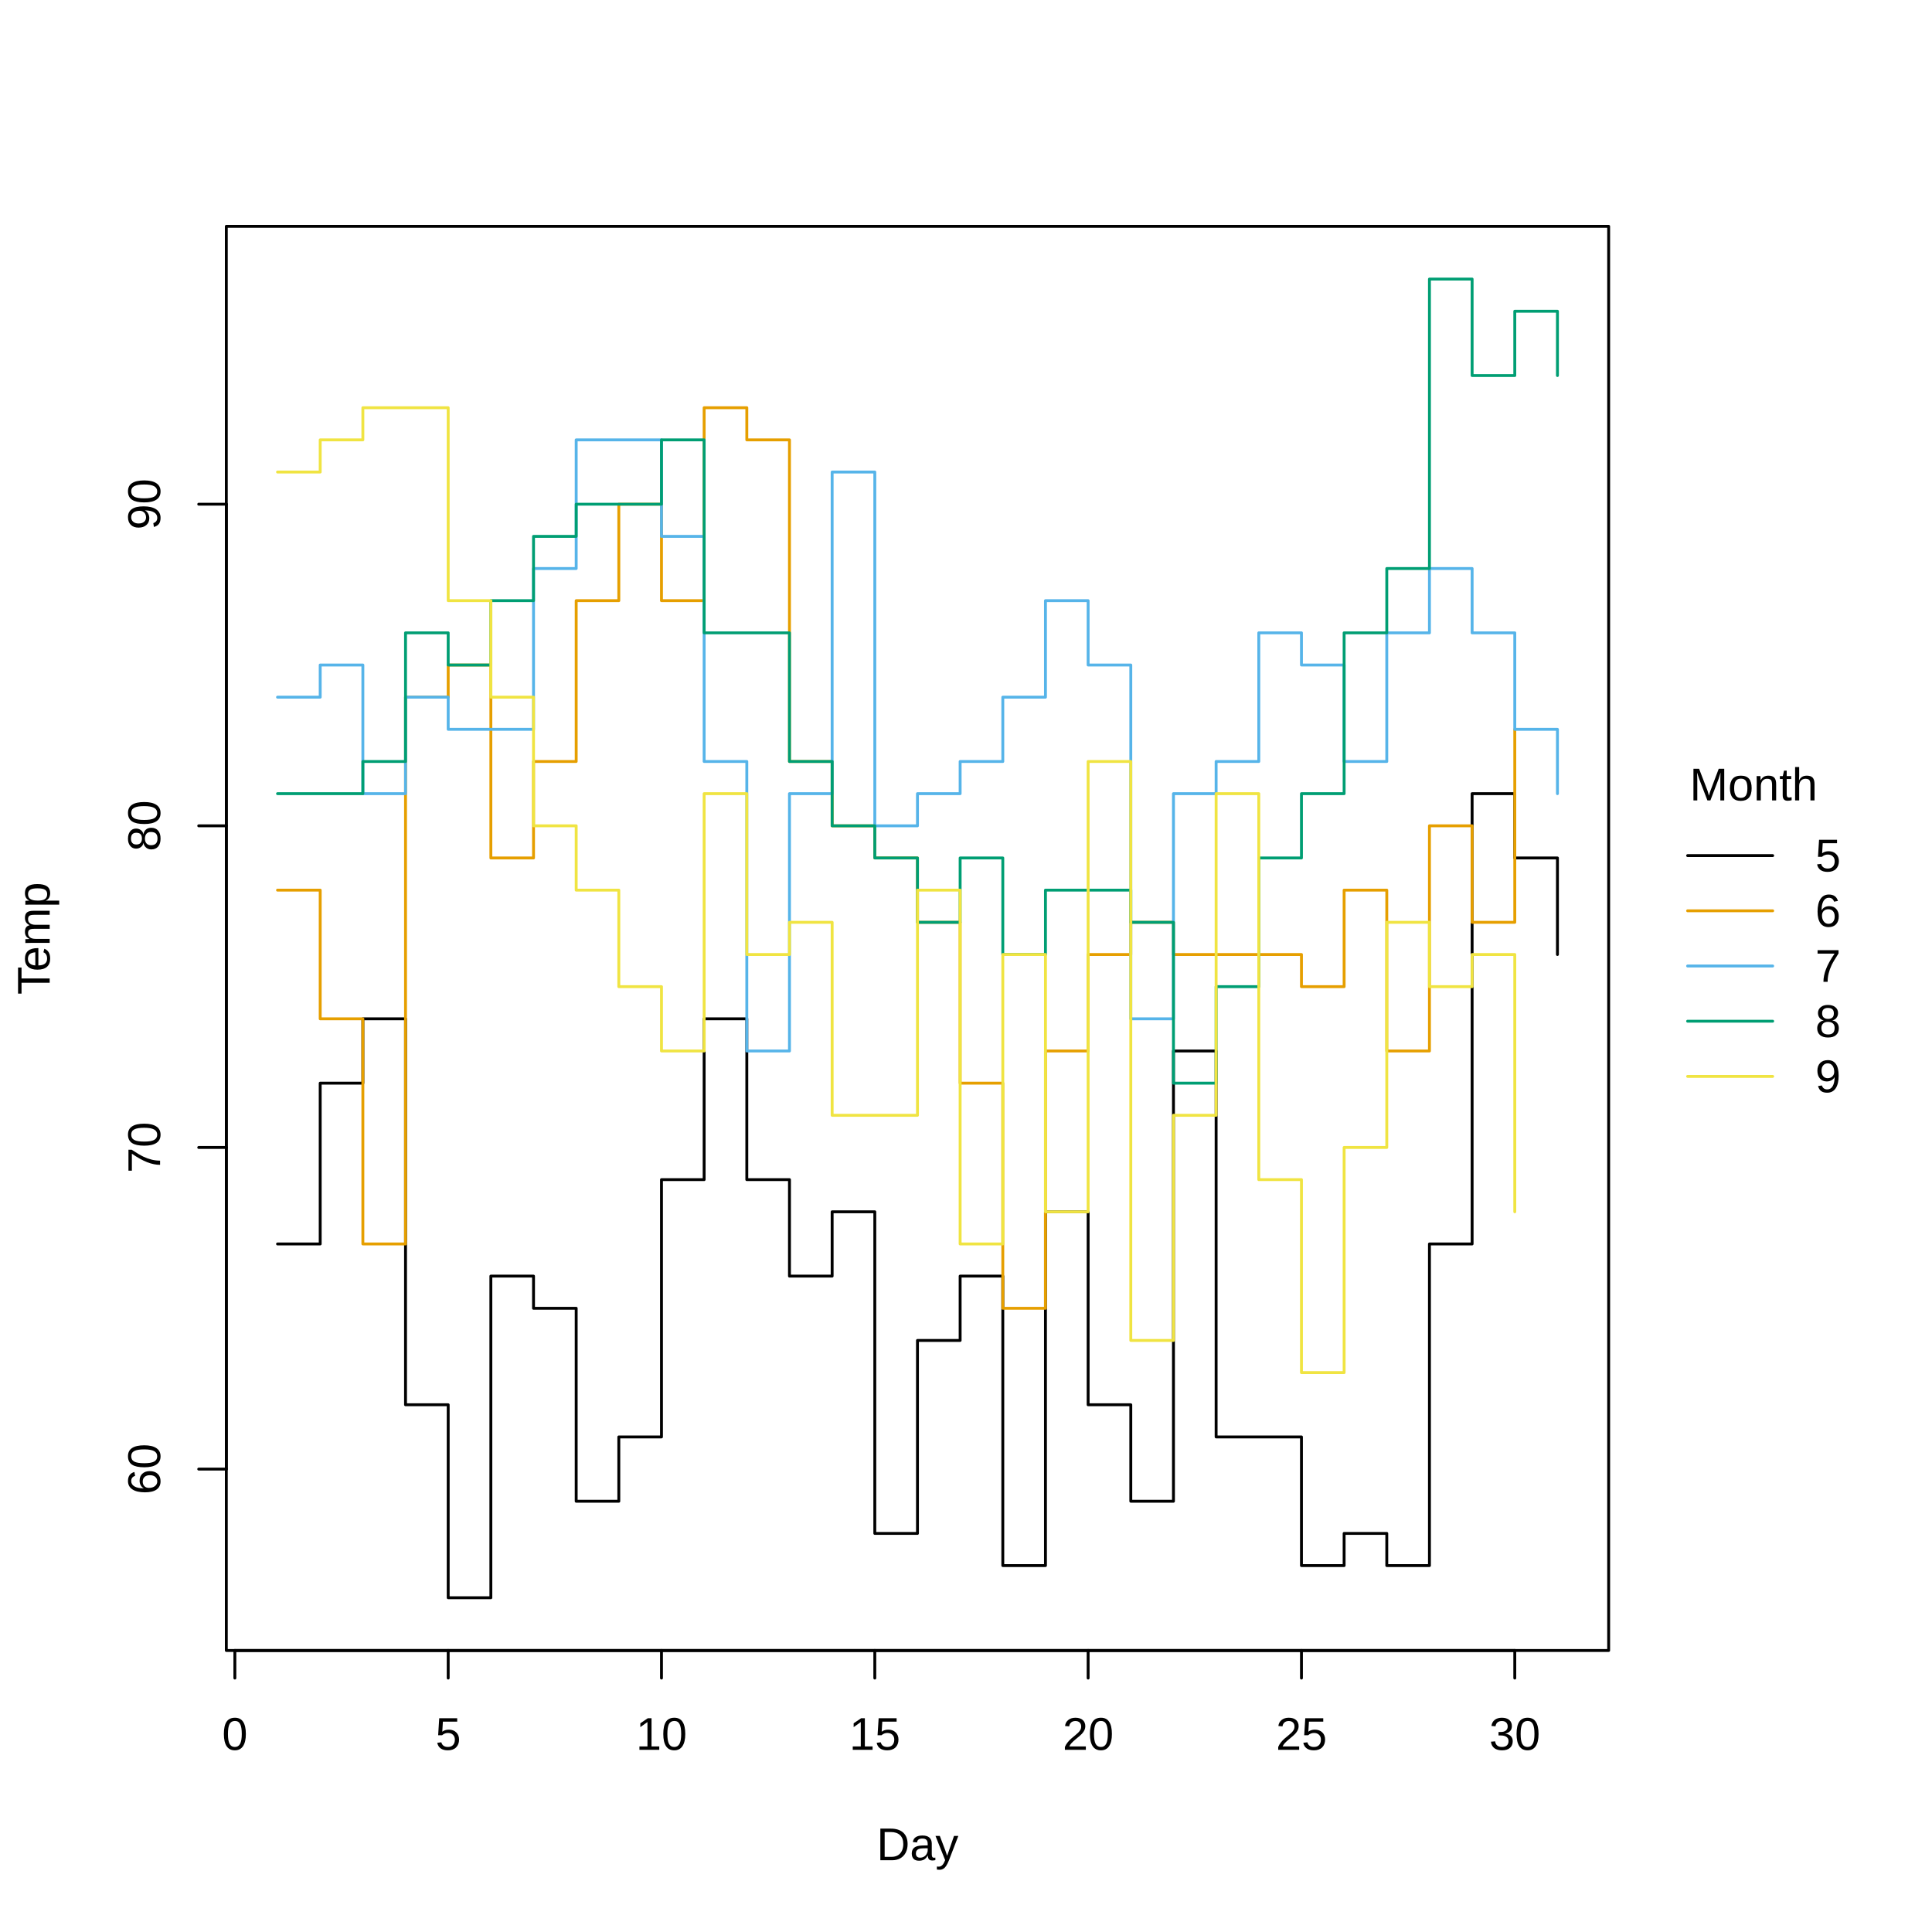
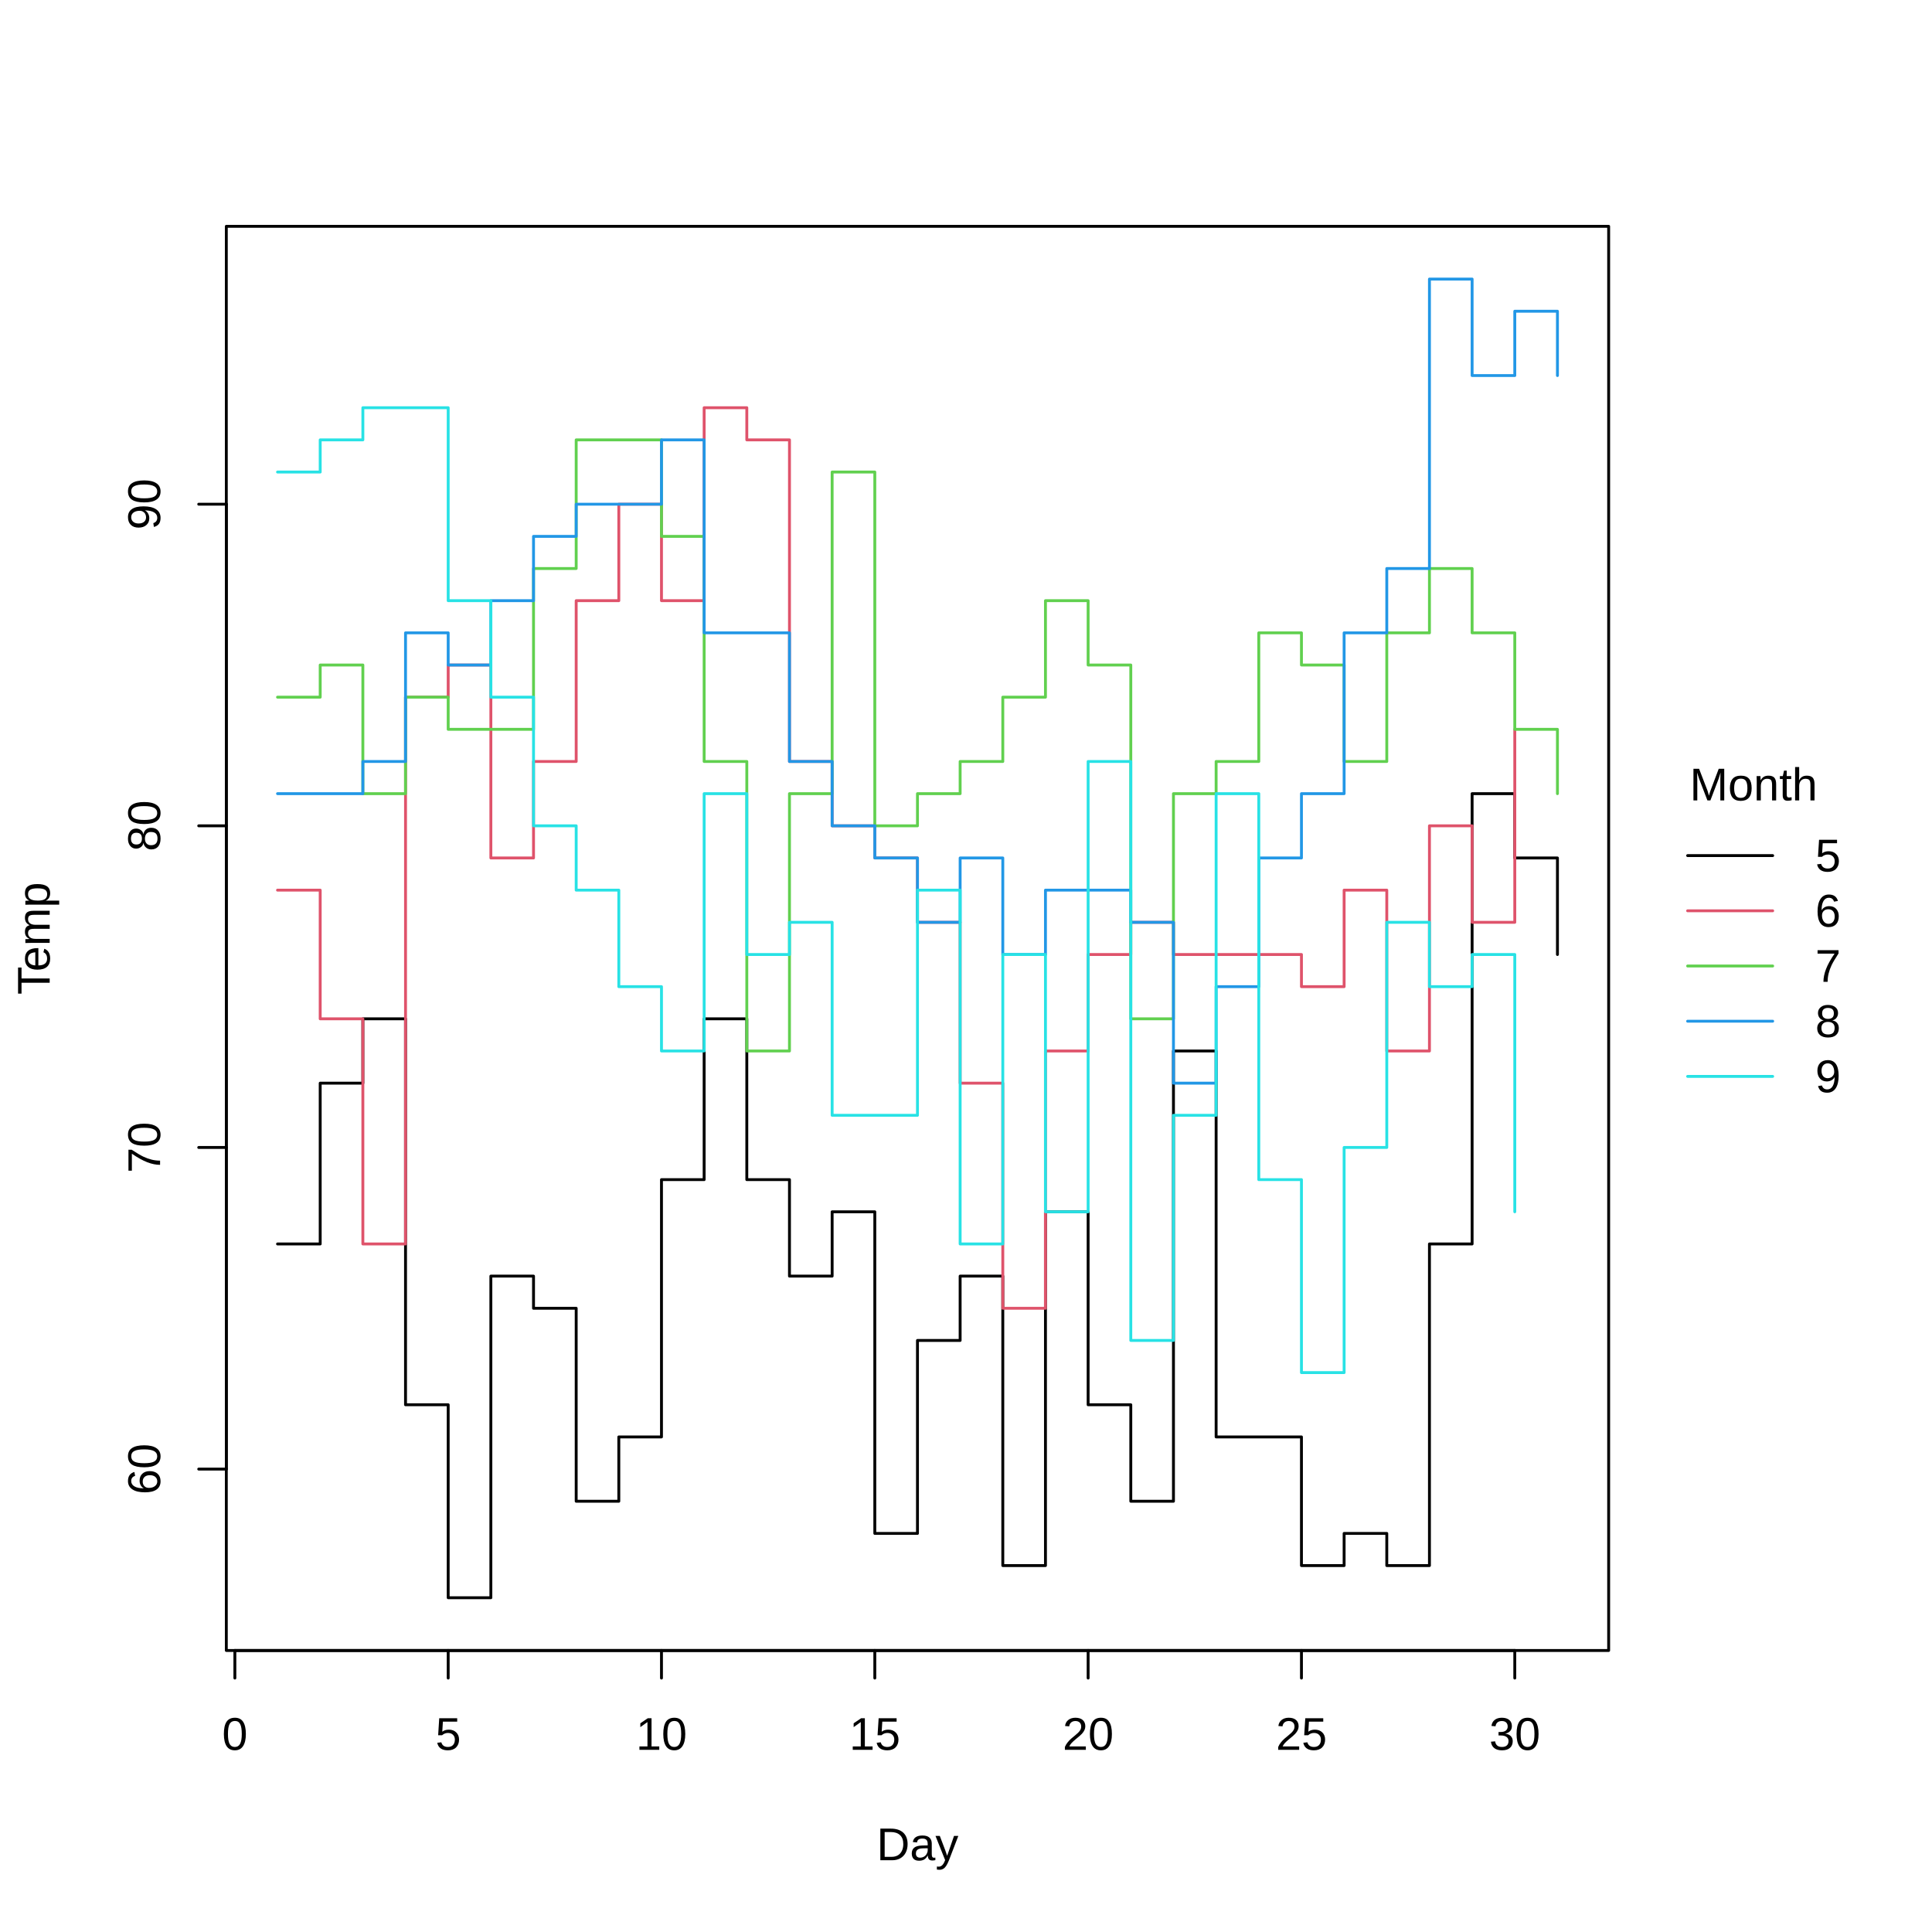
<svg xmlns="http://www.w3.org/2000/svg" class="svglite" width="504.00pt" height="504.00pt" viewBox="0 0 504.00 504.00">
  <defs>
    <style type="text/css">
    .svglite line, .svglite polyline, .svglite polygon, .svglite path, .svglite rect, .svglite circle {
      fill: none;
      stroke: #000000;
      stroke-linecap: round;
      stroke-linejoin: round;
      stroke-miterlimit: 10.00;
    }
    .svglite text {
      white-space: pre;
    }
  </style>
  </defs>
  <rect width="100%" height="100%" style="stroke: none; fill: #FFFFFF;" />
  <defs>
    <clipPath id="cpMC4wMHw1MDQuMDB8MC4wMHw1MDQuMDA=">
      <rect x="0.00" y="0.00" width="504.00" height="504.00" />
    </clipPath>
  </defs>
  <g clip-path="url(#cpMC4wMHw1MDQuMDB8MC4wMHw1MDQuMDA=)">
    <line x1="440.25" y1="223.20" x2="462.44" y2="223.20" style="stroke-width: 0.75;" />
-     <line x1="440.25" y1="237.60" x2="462.44" y2="237.60" style="stroke-width: 0.75; stroke: #E69F00;" />
-     <line x1="440.25" y1="252.00" x2="462.44" y2="252.00" style="stroke-width: 0.75; stroke: #56B4E9;" />
-     <line x1="440.25" y1="266.40" x2="462.44" y2="266.40" style="stroke-width: 0.75; stroke: #009E73;" />
-     <line x1="440.25" y1="280.80" x2="462.44" y2="280.80" style="stroke-width: 0.75; stroke: #F0E442;" />
+     <line x1="440.25" y1="237.60" x2="462.44" y2="237.60" style="stroke-width: 0.75; stroke: #DF536B;" />
+     <line x1="440.25" y1="252.00" x2="462.44" y2="252.00" style="stroke-width: 0.75; stroke: #61D04F;" />
+     <line x1="440.25" y1="266.40" x2="462.44" y2="266.40" style="stroke-width: 0.75; stroke: #2297E6;" />
+     <line x1="440.25" y1="280.80" x2="462.44" y2="280.80" style="stroke-width: 0.75; stroke: #28E2E5;" />
    <text x="457.46" y="208.80" text-anchor="middle" style="font-size: 12.00px; font-family: &quot;Liberation Sans&quot;;" textLength="33.36px" lengthAdjust="spacingAndGlyphs">Month</text>
    <text x="473.54" y="227.33" style="font-size: 12.00px; font-family: &quot;Liberation Sans&quot;;" textLength="6.67px" lengthAdjust="spacingAndGlyphs">5</text>
    <text x="473.54" y="241.73" style="font-size: 12.00px; font-family: &quot;Liberation Sans&quot;;" textLength="6.67px" lengthAdjust="spacingAndGlyphs">6</text>
    <text x="473.54" y="256.13" style="font-size: 12.00px; font-family: &quot;Liberation Sans&quot;;" textLength="6.67px" lengthAdjust="spacingAndGlyphs">7</text>
    <text x="473.54" y="270.53" style="font-size: 12.00px; font-family: &quot;Liberation Sans&quot;;" textLength="6.67px" lengthAdjust="spacingAndGlyphs">8</text>
    <text x="473.54" y="284.93" style="font-size: 12.00px; font-family: &quot;Liberation Sans&quot;;" textLength="6.67px" lengthAdjust="spacingAndGlyphs">9</text>
    <line x1="61.27" y1="430.56" x2="395.16" y2="430.56" style="stroke-width: 0.75;" />
    <line x1="61.27" y1="430.56" x2="61.27" y2="437.76" style="stroke-width: 0.75;" />
    <line x1="116.92" y1="430.56" x2="116.92" y2="437.76" style="stroke-width: 0.75;" />
    <line x1="172.56" y1="430.56" x2="172.56" y2="437.76" style="stroke-width: 0.75;" />
    <line x1="228.21" y1="430.56" x2="228.21" y2="437.76" style="stroke-width: 0.75;" />
    <line x1="283.86" y1="430.56" x2="283.86" y2="437.76" style="stroke-width: 0.75;" />
    <line x1="339.51" y1="430.56" x2="339.51" y2="437.76" style="stroke-width: 0.75;" />
    <line x1="395.16" y1="430.56" x2="395.16" y2="437.76" style="stroke-width: 0.75;" />
    <text x="61.27" y="456.48" text-anchor="middle" style="font-size: 12.00px; font-family: &quot;Liberation Sans&quot;;" textLength="6.67px" lengthAdjust="spacingAndGlyphs">0</text>
    <text x="116.92" y="456.48" text-anchor="middle" style="font-size: 12.00px; font-family: &quot;Liberation Sans&quot;;" textLength="6.67px" lengthAdjust="spacingAndGlyphs">5</text>
    <text x="172.56" y="456.48" text-anchor="middle" style="font-size: 12.00px; font-family: &quot;Liberation Sans&quot;;" textLength="13.35px" lengthAdjust="spacingAndGlyphs">10</text>
    <text x="228.21" y="456.48" text-anchor="middle" style="font-size: 12.00px; font-family: &quot;Liberation Sans&quot;;" textLength="13.35px" lengthAdjust="spacingAndGlyphs">15</text>
    <text x="283.86" y="456.48" text-anchor="middle" style="font-size: 12.00px; font-family: &quot;Liberation Sans&quot;;" textLength="13.35px" lengthAdjust="spacingAndGlyphs">20</text>
    <text x="339.51" y="456.48" text-anchor="middle" style="font-size: 12.00px; font-family: &quot;Liberation Sans&quot;;" textLength="13.35px" lengthAdjust="spacingAndGlyphs">25</text>
    <text x="395.16" y="456.48" text-anchor="middle" style="font-size: 12.00px; font-family: &quot;Liberation Sans&quot;;" textLength="13.35px" lengthAdjust="spacingAndGlyphs">30</text>
    <line x1="59.04" y1="383.24" x2="59.04" y2="131.53" style="stroke-width: 0.75;" />
    <line x1="59.04" y1="383.24" x2="51.84" y2="383.24" style="stroke-width: 0.75;" />
    <line x1="59.04" y1="299.34" x2="51.84" y2="299.34" style="stroke-width: 0.75;" />
    <line x1="59.04" y1="215.43" x2="51.84" y2="215.43" style="stroke-width: 0.75;" />
    <line x1="59.04" y1="131.53" x2="51.84" y2="131.53" style="stroke-width: 0.75;" />
    <text transform="translate(41.76,383.24) rotate(-90)" text-anchor="middle" style="font-size: 12.00px; font-family: &quot;Liberation Sans&quot;;" textLength="13.35px" lengthAdjust="spacingAndGlyphs">60</text>
    <text transform="translate(41.76,299.34) rotate(-90)" text-anchor="middle" style="font-size: 12.00px; font-family: &quot;Liberation Sans&quot;;" textLength="13.35px" lengthAdjust="spacingAndGlyphs">70</text>
    <text transform="translate(41.76,215.43) rotate(-90)" text-anchor="middle" style="font-size: 12.00px; font-family: &quot;Liberation Sans&quot;;" textLength="13.35px" lengthAdjust="spacingAndGlyphs">80</text>
    <text transform="translate(41.76,131.53) rotate(-90)" text-anchor="middle" style="font-size: 12.00px; font-family: &quot;Liberation Sans&quot;;" textLength="13.35px" lengthAdjust="spacingAndGlyphs">90</text>
    <polygon points="59.04,430.56 419.65,430.56 419.65,59.04 59.04,59.04 " style="stroke-width: 0.75;" />
  </g>
  <defs>
    <clipPath id="cpNTkuMDR8NDE5LjY1fDU5LjA0fDQzMC41Ng==">
      <rect x="59.04" y="59.04" width="360.61" height="371.52" />
    </clipPath>
  </defs>
  <g clip-path="url(#cpNTkuMDR8NDE5LjY1fDU5LjA0fDQzMC41Ng==)">
    <polyline points="72.40,324.51 83.53,324.51 83.53,282.56 94.66,282.56 94.66,265.78 105.79,265.78 105.79,366.46 116.92,366.46 116.92,416.80 128.05,416.80 128.05,332.90 139.18,332.90 139.18,341.29 150.31,341.29 150.31,391.63 161.43,391.63 161.43,374.85 172.56,374.85 172.56,307.73 183.69,307.73 183.69,265.78 194.82,265.78 194.82,307.73 205.95,307.73 205.95,332.90 217.08,332.90 217.08,316.12 228.21,316.12 228.21,400.02 239.34,400.02 239.34,349.68 250.47,349.68 250.47,332.90 261.60,332.90 261.60,408.41 272.73,408.41 272.73,316.12 283.86,316.12 283.86,366.46 294.99,366.46 294.99,391.63 306.12,391.63 306.12,274.17 317.25,274.17 317.25,374.85 328.38,374.85 328.38,374.85 339.51,374.85 339.51,408.41 350.64,408.41 350.64,400.02 361.77,400.02 361.77,408.41 372.90,408.41 372.90,324.51 384.03,324.51 384.03,207.04 395.16,207.04 395.16,223.82 406.29,223.82 406.29,249.00 " style="stroke-width: 0.75;" />
-     <polyline points="72.40,232.21 83.53,232.21 83.53,265.78 94.66,265.78 94.66,324.51 105.79,324.51 105.79,181.87 116.92,181.87 116.92,173.48 128.05,173.48 128.05,223.82 139.18,223.82 139.18,198.65 150.31,198.65 150.31,156.70 161.43,156.70 161.43,131.53 172.56,131.53 172.56,156.70 183.69,156.70 183.69,106.36 194.82,106.36 194.82,114.75 205.95,114.75 205.95,198.65 217.08,198.65 217.08,215.43 228.21,215.43 228.21,223.82 239.34,223.82 239.34,240.60 250.47,240.60 250.47,282.56 261.60,282.56 261.60,341.29 272.73,341.29 272.73,274.17 283.86,274.17 283.86,249.00 294.99,249.00 294.99,240.60 306.12,240.60 306.12,249.00 317.25,249.00 317.25,249.00 328.38,249.00 328.38,249.00 339.51,249.00 339.51,257.39 350.64,257.39 350.64,232.21 361.77,232.21 361.77,274.17 372.90,274.17 372.90,215.43 384.03,215.43 384.03,240.60 395.16,240.60 395.16,190.26 " style="stroke-width: 0.75; stroke: #E69F00;" />
-     <polyline points="72.40,181.87 83.53,181.87 83.53,173.48 94.66,173.48 94.66,207.04 105.79,207.04 105.79,181.87 116.92,181.87 116.92,190.26 128.05,190.26 128.05,190.26 139.18,190.26 139.18,148.31 150.31,148.31 150.31,114.75 161.43,114.75 161.43,114.75 172.56,114.75 172.56,139.92 183.69,139.92 183.69,198.65 194.82,198.65 194.82,274.17 205.95,274.17 205.95,207.04 217.08,207.04 217.08,123.14 228.21,123.14 228.21,215.43 239.34,215.43 239.34,207.04 250.47,207.04 250.47,198.65 261.60,198.65 261.60,181.87 272.73,181.87 272.73,156.70 283.86,156.70 283.86,173.48 294.99,173.48 294.99,265.78 306.12,265.78 306.12,207.04 317.25,207.04 317.25,198.65 328.38,198.65 328.38,165.09 339.51,165.09 339.51,173.48 350.64,173.48 350.64,198.65 361.77,198.65 361.77,165.09 372.90,165.09 372.90,148.31 384.03,148.31 384.03,165.09 395.16,165.09 395.16,190.26 406.29,190.26 406.29,207.04 " style="stroke-width: 0.75; stroke: #56B4E9;" />
-     <polyline points="72.40,207.04 83.53,207.04 83.53,207.04 94.66,207.04 94.66,198.65 105.79,198.65 105.79,165.09 116.92,165.09 116.92,173.48 128.05,173.48 128.05,156.70 139.18,156.70 139.18,139.92 150.31,139.92 150.31,131.53 161.43,131.53 161.43,131.53 172.56,131.53 172.56,114.75 183.69,114.75 183.69,165.09 194.82,165.09 194.82,165.09 205.95,165.09 205.95,198.65 217.08,198.65 217.08,215.43 228.21,215.43 228.21,223.82 239.34,223.82 239.34,240.60 250.47,240.60 250.47,223.82 261.60,223.82 261.60,249.00 272.73,249.00 272.73,232.21 283.86,232.21 283.86,232.21 294.99,232.21 294.99,240.60 306.12,240.60 306.12,282.56 317.25,282.56 317.25,257.39 328.38,257.39 328.38,223.82 339.51,223.82 339.51,207.04 350.64,207.04 350.64,165.09 361.77,165.09 361.77,148.31 372.90,148.31 372.90,72.80 384.03,72.80 384.03,97.97 395.16,97.97 395.16,81.19 406.29,81.19 406.29,97.97 " style="stroke-width: 0.75; stroke: #009E73;" />
-     <polyline points="72.40,123.14 83.53,123.14 83.53,114.75 94.66,114.75 94.66,106.36 105.79,106.36 105.79,106.36 116.92,106.36 116.92,156.70 128.05,156.70 128.05,181.87 139.18,181.87 139.18,215.43 150.31,215.43 150.31,232.21 161.43,232.21 161.43,257.39 172.56,257.39 172.56,274.17 183.69,274.17 183.69,207.04 194.82,207.04 194.82,249.00 205.95,249.00 205.95,240.60 217.08,240.60 217.08,290.95 228.21,290.95 228.21,290.95 239.34,290.95 239.34,232.21 250.47,232.21 250.47,324.51 261.60,324.51 261.60,249.00 272.73,249.00 272.73,316.12 283.86,316.12 283.86,198.65 294.99,198.65 294.99,349.68 306.12,349.68 306.12,290.95 317.25,290.95 317.25,207.04 328.38,207.04 328.38,307.73 339.51,307.73 339.51,358.07 350.64,358.07 350.64,299.34 361.77,299.34 361.77,240.60 372.90,240.60 372.90,257.39 384.03,257.39 384.03,249.00 395.16,249.00 395.16,316.12 " style="stroke-width: 0.75; stroke: #F0E442;" />
+     <polyline points="72.40,232.21 83.53,232.21 83.53,265.78 94.66,265.78 94.66,324.51 105.79,324.51 105.79,181.87 116.92,181.87 116.92,173.48 128.05,173.48 128.05,223.82 139.18,223.82 139.18,198.65 150.31,198.65 150.31,156.70 161.43,156.70 161.43,131.53 172.56,131.53 172.56,156.70 183.69,156.70 183.69,106.36 194.82,106.36 194.82,114.75 205.95,114.75 205.95,198.65 217.08,198.65 217.08,215.43 228.21,215.43 228.21,223.82 239.34,223.82 239.34,240.60 250.47,240.60 250.47,282.56 261.60,282.56 261.60,341.29 272.73,341.29 272.73,274.17 283.86,274.17 283.86,249.00 294.99,249.00 294.99,240.60 306.12,240.60 306.12,249.00 317.25,249.00 317.25,249.00 328.38,249.00 328.38,249.00 339.51,249.00 339.51,257.39 350.64,257.39 350.64,232.21 361.77,232.21 361.77,274.17 372.90,274.17 372.90,215.43 384.03,215.43 384.03,240.60 395.16,240.60 395.16,190.26 " style="stroke-width: 0.75; stroke: #DF536B;" />
+     <polyline points="72.40,181.87 83.53,181.87 83.53,173.48 94.66,173.48 94.66,207.04 105.79,207.04 105.79,181.87 116.92,181.87 116.92,190.26 128.05,190.26 128.05,190.26 139.18,190.26 139.18,148.31 150.31,148.31 150.31,114.75 161.43,114.75 161.43,114.75 172.56,114.75 172.56,139.92 183.69,139.92 183.69,198.65 194.82,198.65 194.82,274.17 205.95,274.17 205.95,207.04 217.08,207.04 217.08,123.14 228.21,123.14 228.21,215.43 239.34,215.43 239.34,207.04 250.47,207.04 250.47,198.65 261.60,198.65 261.60,181.87 272.73,181.87 272.73,156.70 283.86,156.70 283.86,173.48 294.99,173.48 294.99,265.78 306.12,265.78 306.12,207.04 317.25,207.04 317.25,198.65 328.38,198.65 328.38,165.09 339.51,165.09 339.51,173.48 350.64,173.48 350.64,198.65 361.77,198.65 361.77,165.09 372.90,165.09 372.90,148.31 384.03,148.31 384.03,165.09 395.16,165.09 395.16,190.26 406.29,190.26 406.29,207.04 " style="stroke-width: 0.75; stroke: #61D04F;" />
+     <polyline points="72.40,207.04 83.53,207.04 83.53,207.04 94.66,207.04 94.66,198.65 105.79,198.65 105.79,165.09 116.92,165.09 116.92,173.48 128.05,173.48 128.05,156.70 139.18,156.70 139.18,139.92 150.31,139.92 150.31,131.53 161.43,131.53 161.43,131.53 172.56,131.53 172.56,114.75 183.69,114.75 183.69,165.09 194.82,165.09 194.82,165.09 205.95,165.09 205.95,198.65 217.08,198.65 217.08,215.43 228.21,215.43 228.21,223.82 239.34,223.82 239.34,240.60 250.47,240.60 250.47,223.82 261.60,223.82 261.60,249.00 272.73,249.00 272.73,232.21 283.86,232.21 283.86,232.21 294.99,232.21 294.99,240.60 306.12,240.60 306.12,282.56 317.25,282.56 317.25,257.39 328.38,257.39 328.38,223.82 339.51,223.82 339.51,207.04 350.64,207.04 350.64,165.09 361.77,165.09 361.77,148.31 372.90,148.31 372.90,72.80 384.03,72.80 384.03,97.97 395.16,97.97 395.16,81.19 406.29,81.19 406.29,97.97 " style="stroke-width: 0.75; stroke: #2297E6;" />
+     <polyline points="72.40,123.14 83.53,123.14 83.53,114.75 94.66,114.75 94.66,106.36 105.79,106.36 105.79,106.36 116.92,106.36 116.92,156.70 128.05,156.70 128.05,181.87 139.18,181.87 139.18,215.43 150.31,215.43 150.31,232.21 161.43,232.21 161.43,257.39 172.56,257.39 172.56,274.17 183.69,274.17 183.69,207.04 194.82,207.04 194.82,249.00 205.95,249.00 205.95,240.60 217.08,240.60 217.08,290.95 228.21,290.95 228.21,290.95 239.34,290.95 239.34,232.21 250.47,232.21 250.47,324.51 261.60,324.51 261.60,249.00 272.73,249.00 272.73,316.12 283.86,316.12 283.86,198.65 294.99,198.65 294.99,349.68 306.12,349.68 306.12,290.95 317.25,290.95 317.25,207.04 328.38,207.04 328.38,307.73 339.51,307.73 339.51,358.07 350.64,358.07 350.64,299.34 361.77,299.34 361.77,240.60 372.90,240.60 372.90,257.39 384.03,257.39 384.03,249.00 395.16,249.00 395.16,316.12 " style="stroke-width: 0.75; stroke: #28E2E5;" />
  </g>
  <defs>
    <clipPath id="cpMC4wMHw0MjEuMDl8MC4wMHw1MDQuMDA=">
      <rect x="0.00" y="0.00" width="421.09" height="504.00" />
    </clipPath>
  </defs>
  <g clip-path="url(#cpMC4wMHw0MjEuMDl8MC4wMHw1MDQuMDA=)">
    <text x="239.34" y="485.28" text-anchor="middle" style="font-size: 12.00px; font-family: &quot;Liberation Sans&quot;;" textLength="21.35px" lengthAdjust="spacingAndGlyphs">Day</text>
    <text transform="translate(12.96,244.80) rotate(-90)" text-anchor="middle" style="font-size: 12.00px; font-family: &quot;Liberation Sans&quot;;" textLength="29.35px" lengthAdjust="spacingAndGlyphs">Temp</text>
  </g>
</svg>
